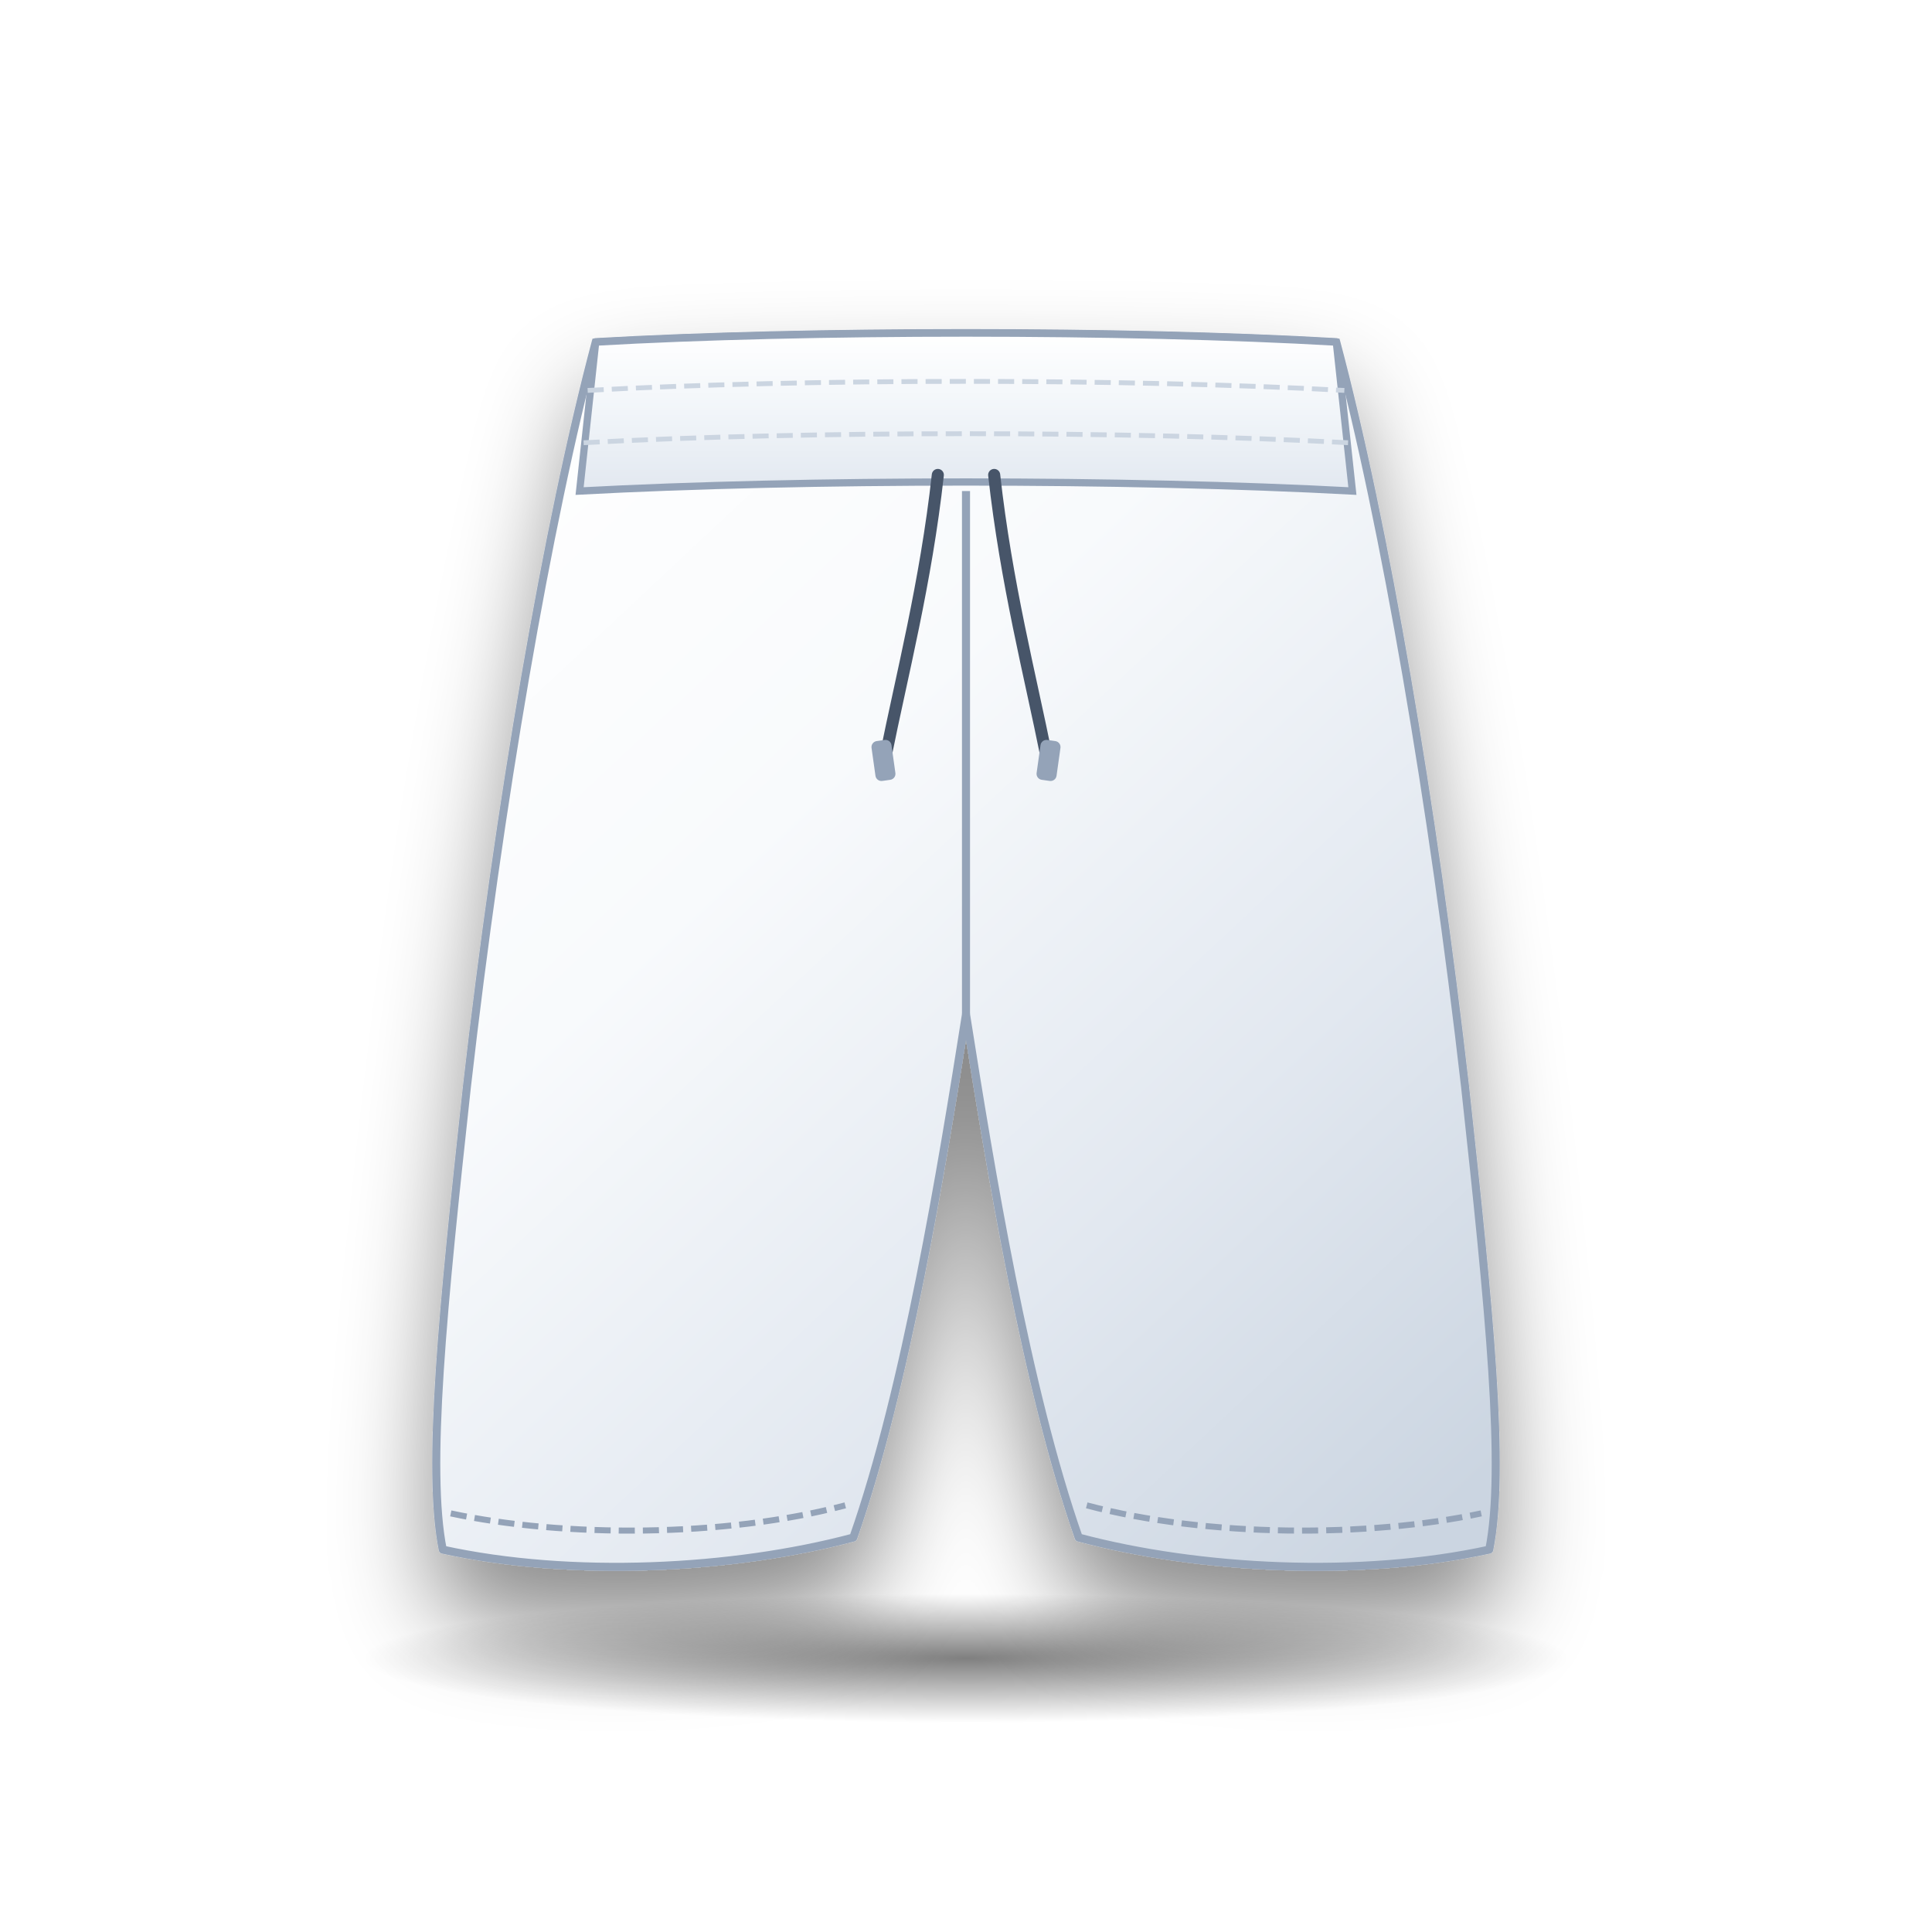
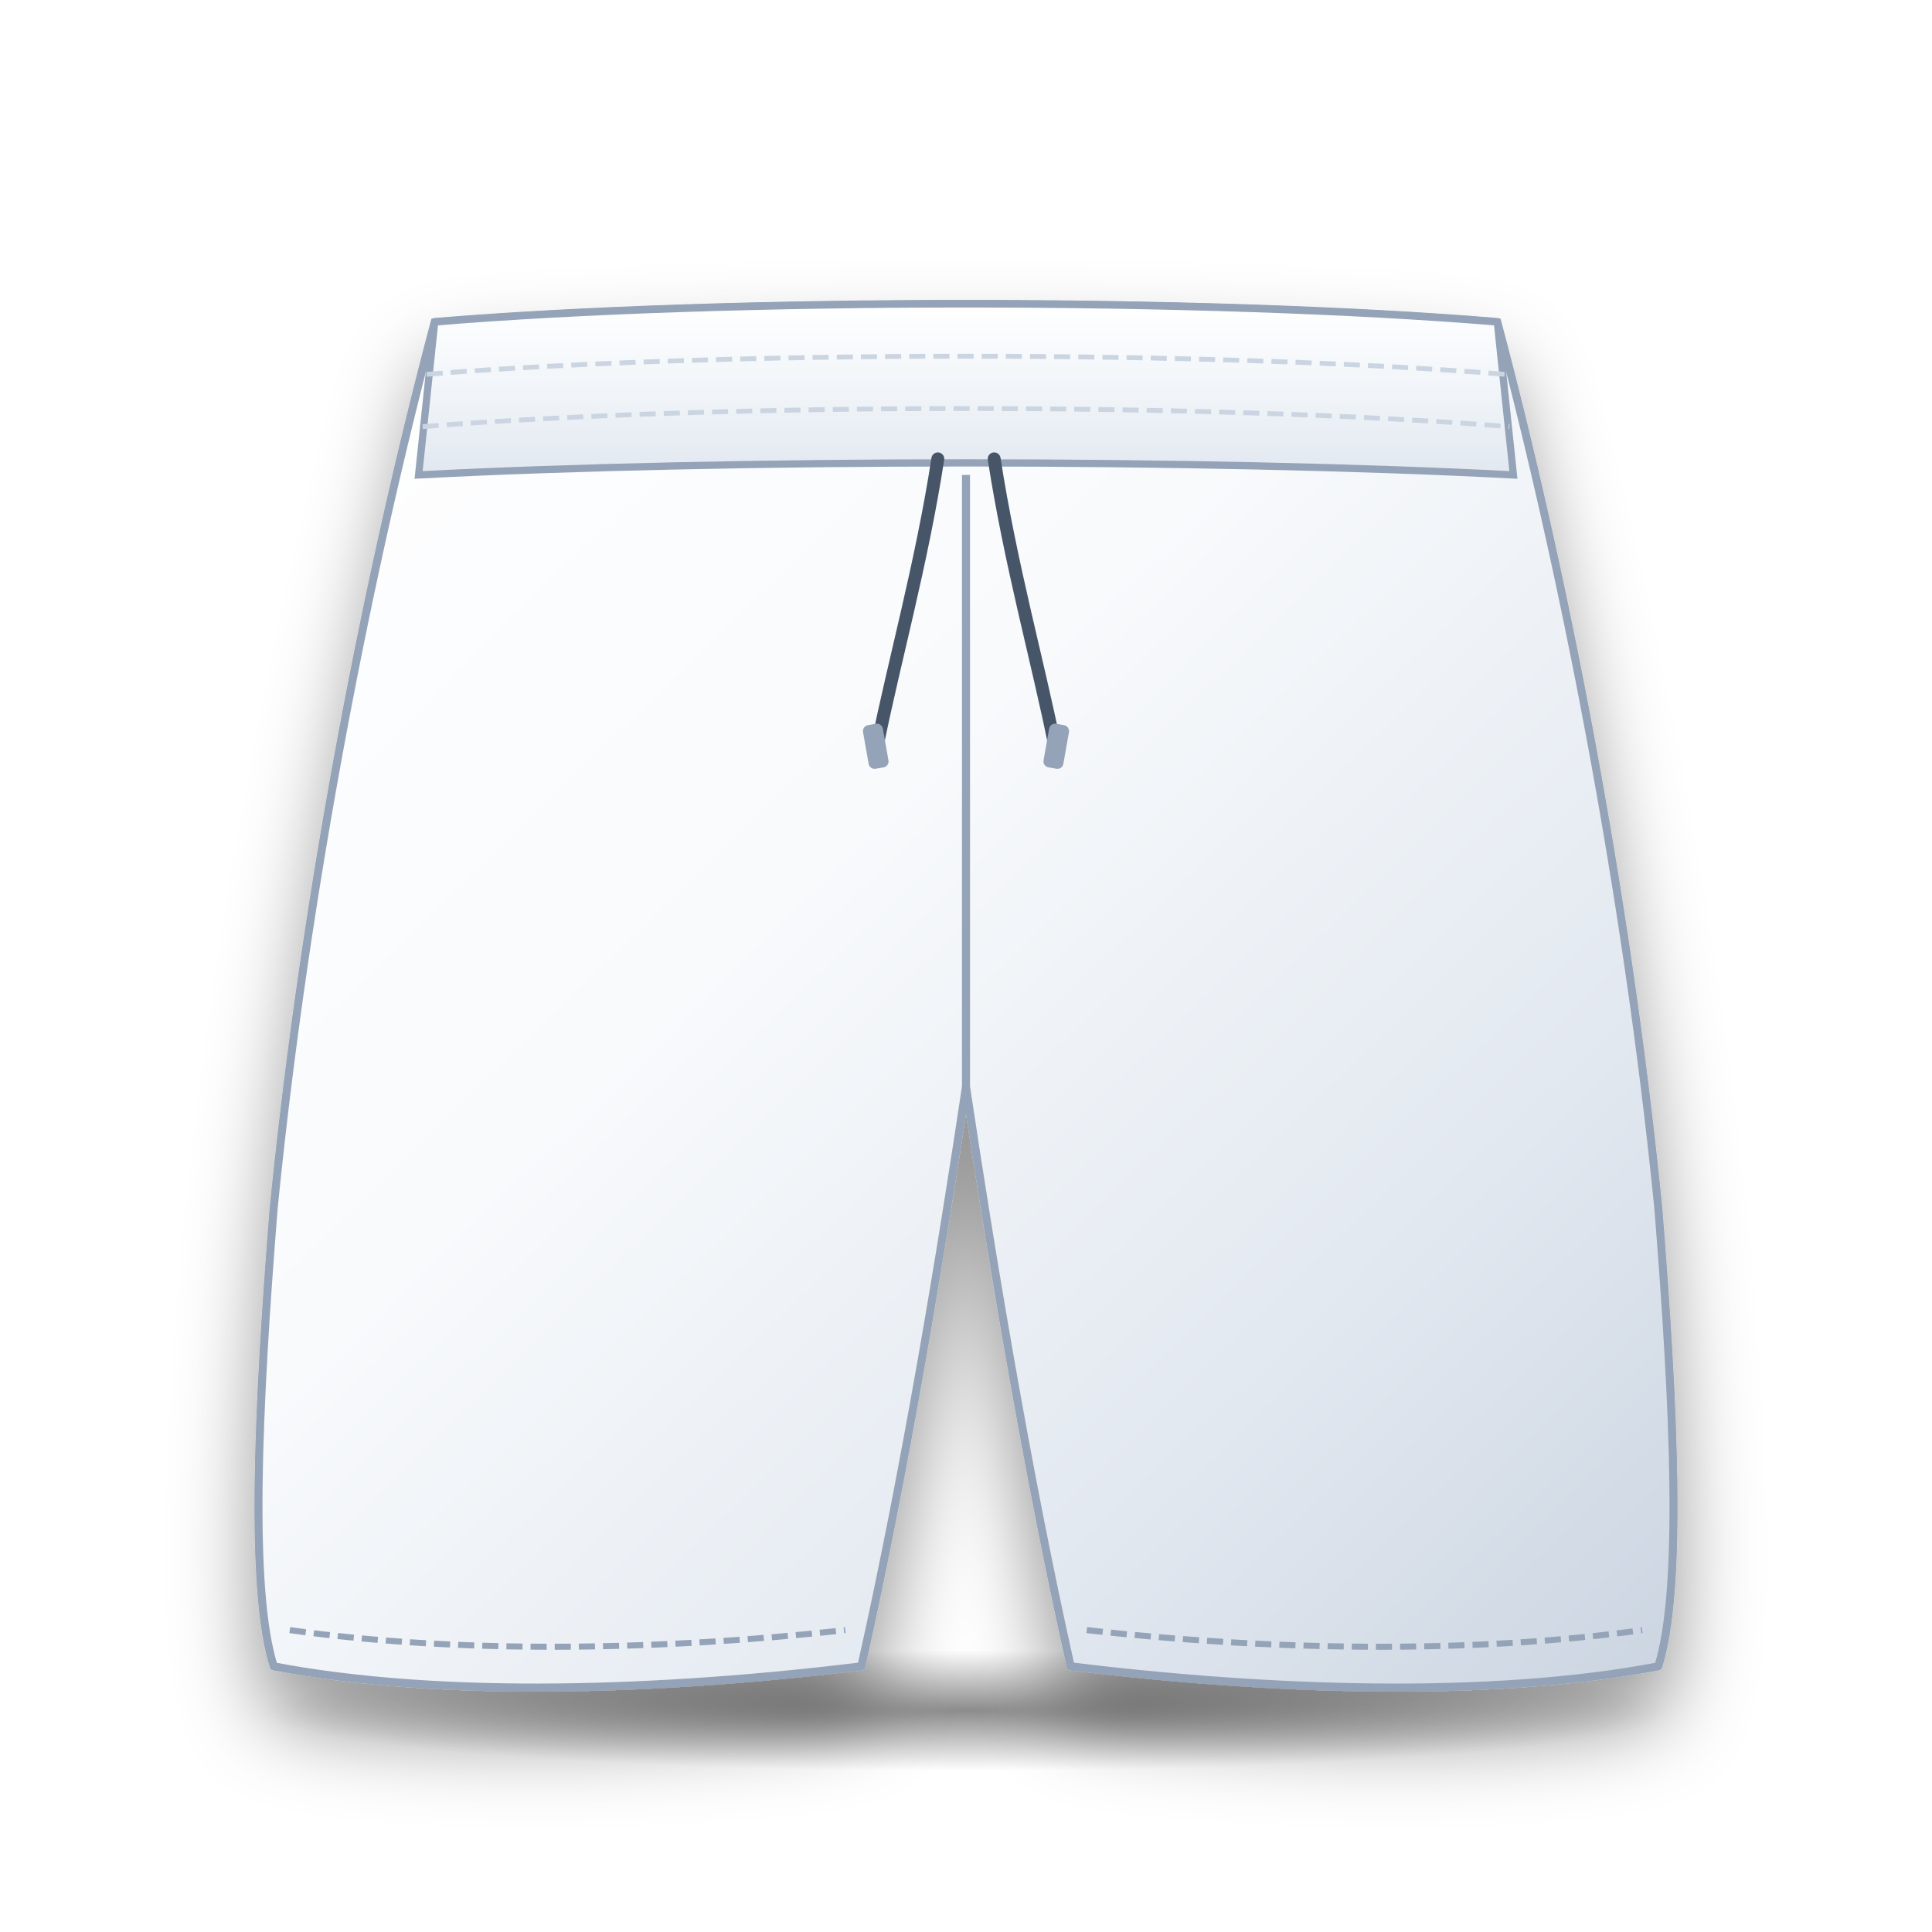
<svg xmlns="http://www.w3.org/2000/svg" viewBox="0 0 480 480" width="480" height="480">
  <defs>
-     <radialGradient id="groundGlow" cx="50%" cy="50%" r="50%">
-       <stop offset="0%" stop-color="#000000" stop-opacity="0.5" />
+     <radialGradient id="dropGlow" cx="50%" cy="50%" r="50%">
+       <stop offset="0%" stop-color="#000000" stop-opacity="0.45" />
      <stop offset="100%" stop-color="#000000" stop-opacity="0" />
    </radialGradient>
-     <linearGradient id="fabricShade" x1="10%" y1="0%" x2="90%" y2="100%">
+     <linearGradient id="fabricGradient" x1="0%" y1="0%" x2="100%" y2="100%">
      <stop offset="0%" stop-color="#ffffff" />
-       <stop offset="35%" stop-color="#f8fafc" />
-       <stop offset="70%" stop-color="#e2e8f0" />
+       <stop offset="40%" stop-color="#f8fafc" />
+       <stop offset="75%" stop-color="#e2e8f0" />
      <stop offset="100%" stop-color="#cbd5e1" />
    </linearGradient>
-     <linearGradient id="waistShade" x1="0%" y1="0%" x2="0%" y2="100%">
+     <linearGradient id="waistbandGradient" x1="0%" y1="0%" x2="0%" y2="100%">
      <stop offset="0%" stop-color="#ffffff" />
      <stop offset="50%" stop-color="#f1f5f9" />
      <stop offset="100%" stop-color="#e2e8f0" />
    </linearGradient>
-     <filter id="softShadow" x="-20%" y="-10%" width="140%" height="130%">
-       <feDropShadow dx="0" dy="14" stdDeviation="12" flood-color="#000000" flood-opacity="0.45" />
+     <filter id="shortsShadow" x="-15%" y="-10%" width="130%" height="125%">
+       <feDropShadow dx="0" dy="12" stdDeviation="10" flood-color="#000000" flood-opacity="0.4" />
    </filter>
  </defs>
-   <ellipse cx="240" cy="412" rx="150" ry="16" fill="url(#groundGlow)" />
-   <g filter="url(#softShadow)">
-     <path d="M 148 85               C 200 82, 280 82, 332 85               C 344 130, 356 200, 364 270               C 370 325, 374 365, 370 385               C 338 392, 298 390, 268 382               C 255 345, 246 290, 240 252               C 234 290, 225 345, 212 382               C 182 390, 142 392, 110 385               C 106 365, 110 325, 116 270               C 124 200, 136 130, 148 85 Z" fill="url(#fabricShade)" stroke="#94a3b8" stroke-width="2" stroke-linejoin="round" />
-     <path d="M 148 85 C 200 82, 280 82, 332 85 L 336 122 C 280 119, 200 119, 144 122 Z" fill="url(#waistShade)" stroke="#94a3b8" stroke-width="1.8" />
-     <path d="M 146 97 C 200 94, 280 94, 334 97" stroke="#cbd5e1" stroke-width="1.2" stroke-dasharray="4 2" fill="none" />
-     <path d="M 145 110 C 200 107, 280 107, 335 110" stroke="#cbd5e1" stroke-width="1.2" stroke-dasharray="4 2" fill="none" />
-     <path d="M 240 122 L 240 252" stroke="#94a3b8" stroke-width="2" />
-     <path d="M 112 376 C 140 382, 180 382, 210 374" stroke="#94a3b8" stroke-width="1.5" stroke-dasharray="4 2" fill="none" />
-     <path d="M 270 374 C 300 382, 340 382, 368 376" stroke="#94a3b8" stroke-width="1.5" stroke-dasharray="4 2" fill="none" />
-     <path d="M 233 118 C 230 145, 224 168, 220 188" stroke="#475569" stroke-width="3" stroke-linecap="round" fill="none" />
-     <rect x="217" y="184" width="5" height="10" rx="1.5" fill="#94a3b8" transform="rotate(-8 219 189)" />
-     <path d="M 247 118 C 250 145, 256 168, 260 188" stroke="#475569" stroke-width="3" stroke-linecap="round" fill="none" />
-     <rect x="258" y="184" width="5" height="10" rx="1.5" fill="#94a3b8" transform="rotate(8 261 189)" />
+   <ellipse cx="240" cy="425" rx="175" ry="15" fill="url(#dropGlow)" />
+   <g filter="url(#shortsShadow)">
+     <path d="M 108 80               C 180 74, 300 74, 372 80               C 388 140, 404 220, 412 300               C 416 350, 418 395, 412 414               C 370 422, 315 420, 266 414               C 255 365, 246 310, 240 270               C 234 310, 225 365, 214 414               C 165 420, 110 422, 68 414               C 62 395, 64 350, 68 300               C 76 220, 92 140, 108 80 Z" fill="url(#fabricGradient)" stroke="#94a3b8" stroke-width="2" stroke-linejoin="round" />
+     <path d="M 108 80 C 180 74, 300 74, 372 80 L 376 118 C 300 114, 180 114, 104 118 Z" fill="url(#waistbandGradient)" stroke="#94a3b8" stroke-width="1.8" />
+     <path d="M 106 93 C 180 87, 300 87, 374 93" stroke="#cbd5e1" stroke-width="1.2" stroke-dasharray="4 2" fill="none" />
+     <path d="M 105 106 C 180 100, 300 100, 375 106" stroke="#cbd5e1" stroke-width="1.2" stroke-dasharray="4 2" fill="none" />
+     <path d="M 240 118 L 240 270" stroke="#94a3b8" stroke-width="2" />
+     <path d="M 72 405 C 115 411, 165 410, 210 405" stroke="#94a3b8" stroke-width="1.5" stroke-dasharray="4 2" fill="none" />
+     <path d="M 270 405 C 315 410, 365 411, 408 405" stroke="#94a3b8" stroke-width="1.5" stroke-dasharray="4 2" fill="none" />
+     <path d="M 233 114 C 229 140, 222 165, 218 185" stroke="#475569" stroke-width="3.2" stroke-linecap="round" fill="none" />
+     <rect x="215" y="180" width="5" height="11" rx="1.5" fill="#94a3b8" transform="rotate(-10 217 185)" />
+     <path d="M 247 114 C 251 140, 258 165, 262 185" stroke="#475569" stroke-width="3.2" stroke-linecap="round" fill="none" />
+     <rect x="260" y="180" width="5" height="11" rx="1.5" fill="#94a3b8" transform="rotate(10 263 185)" />
  </g>
</svg>
